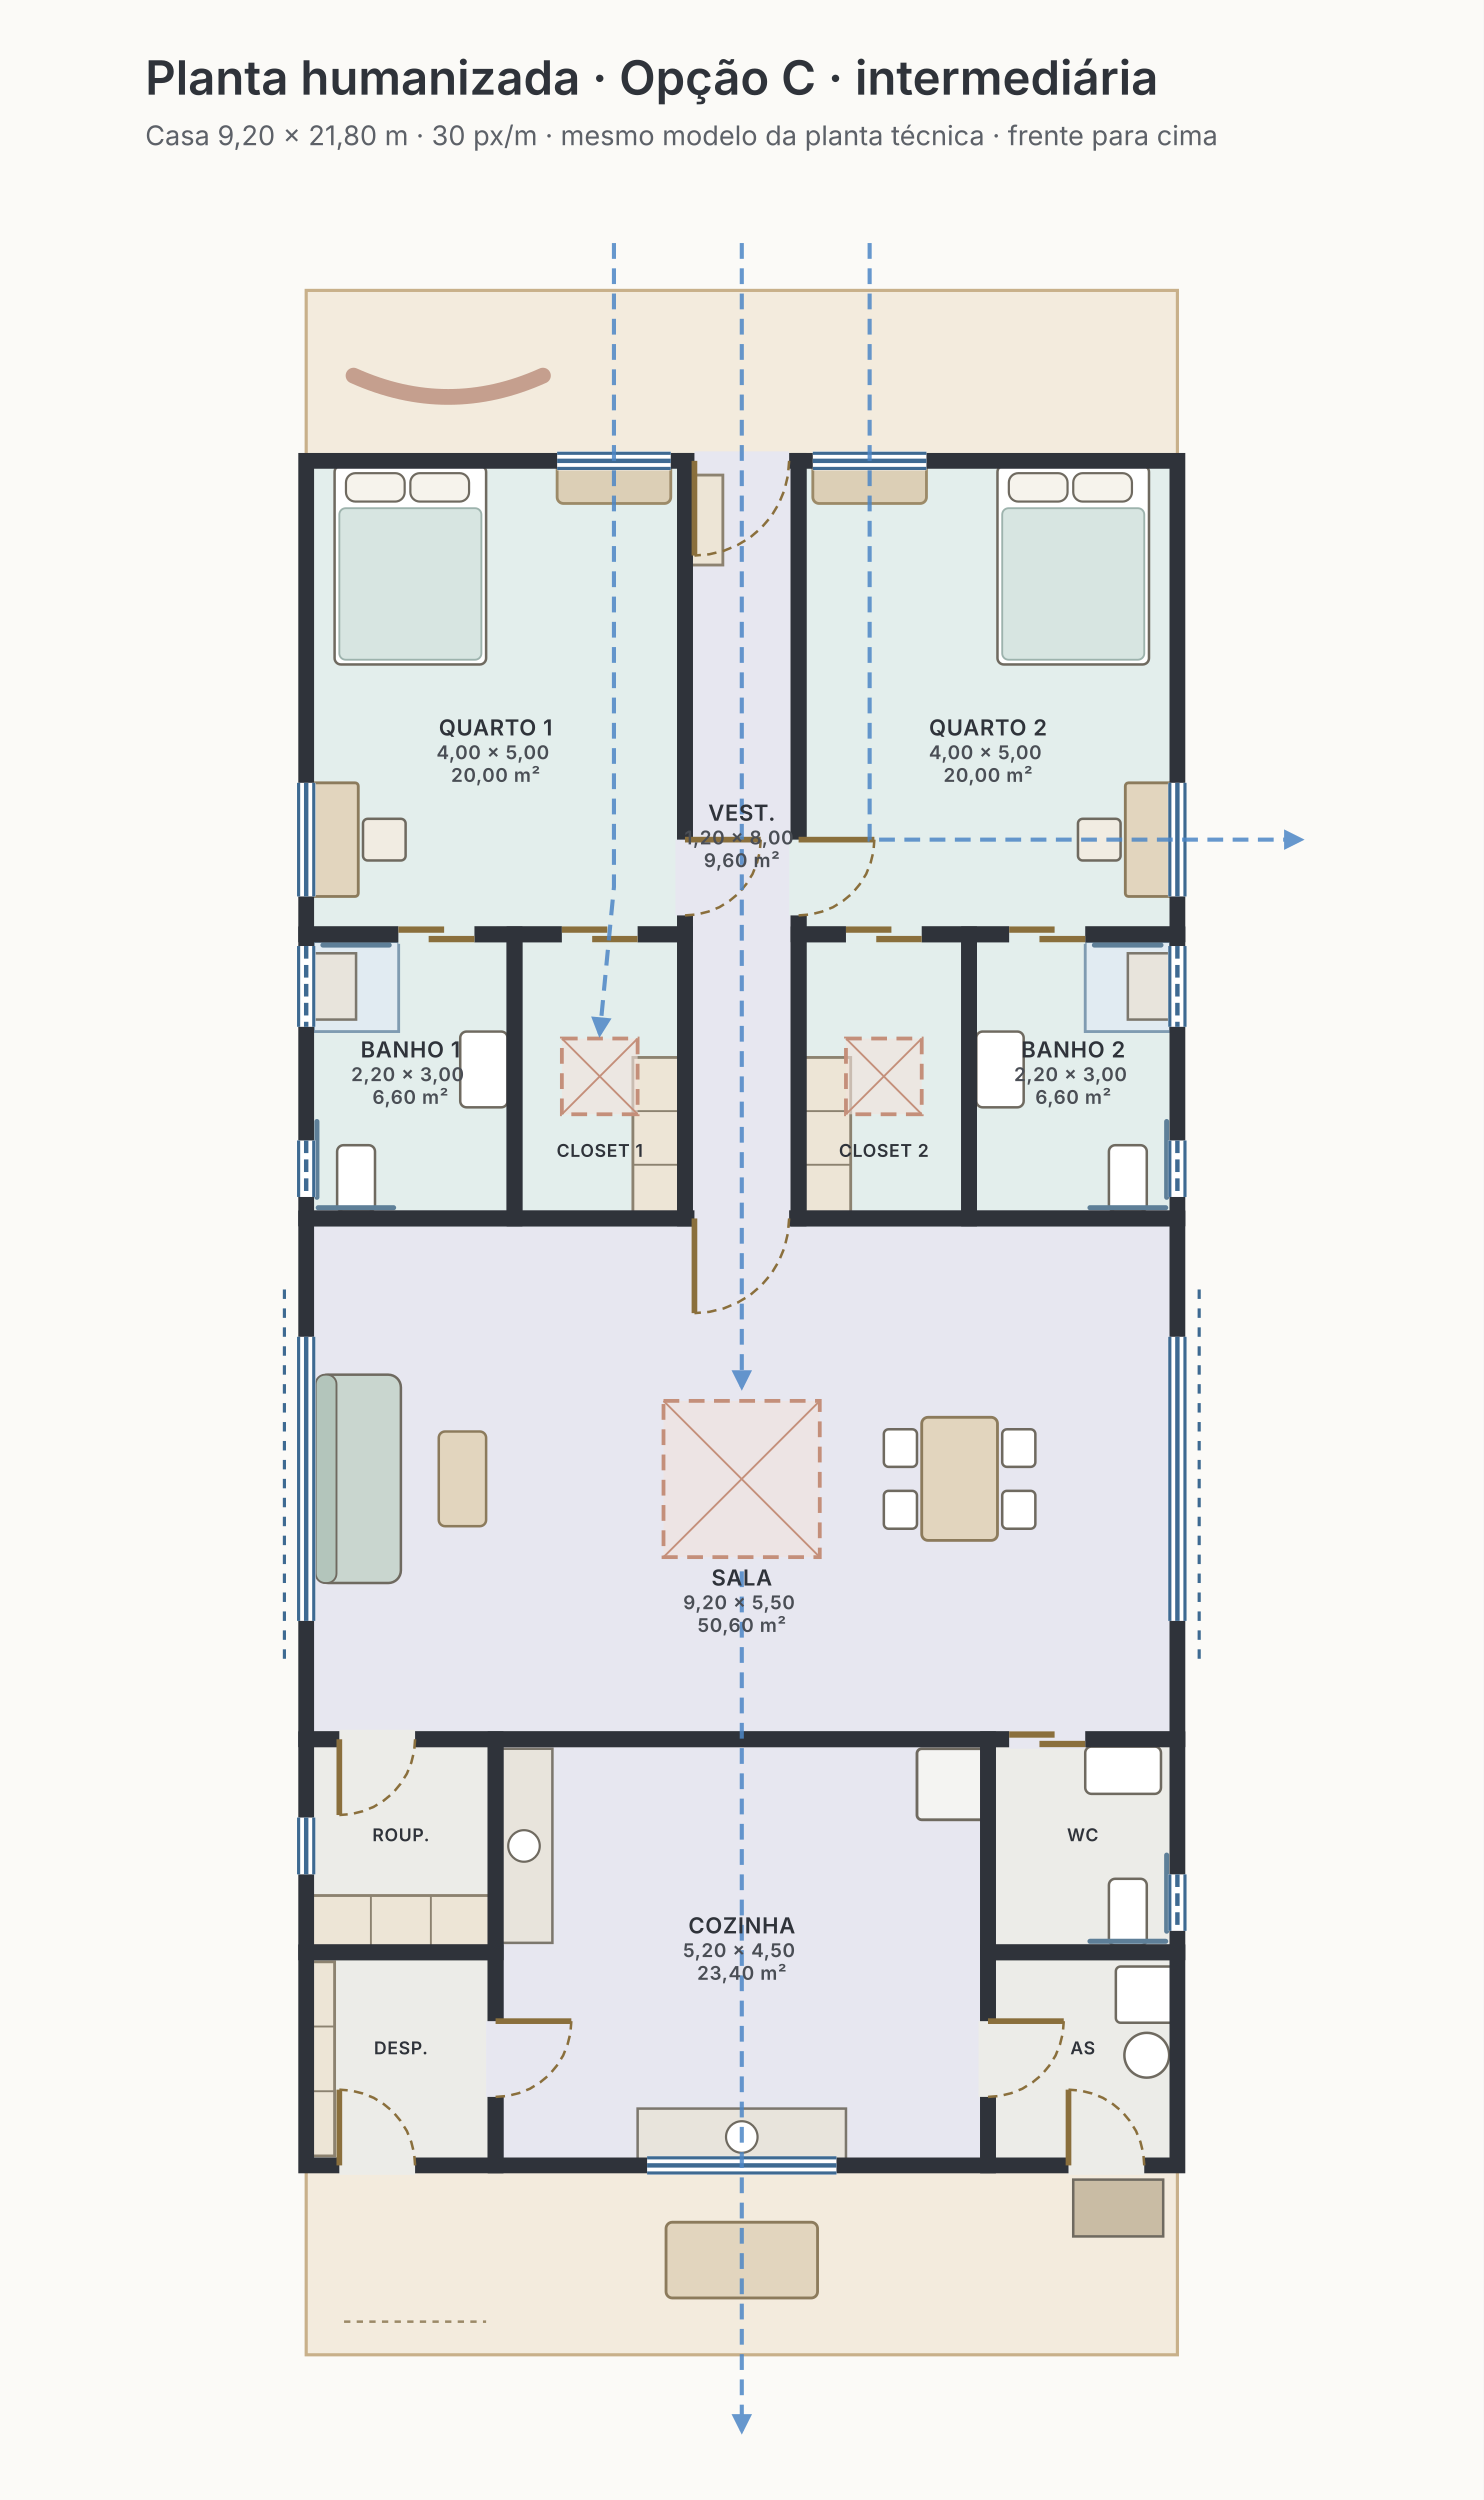
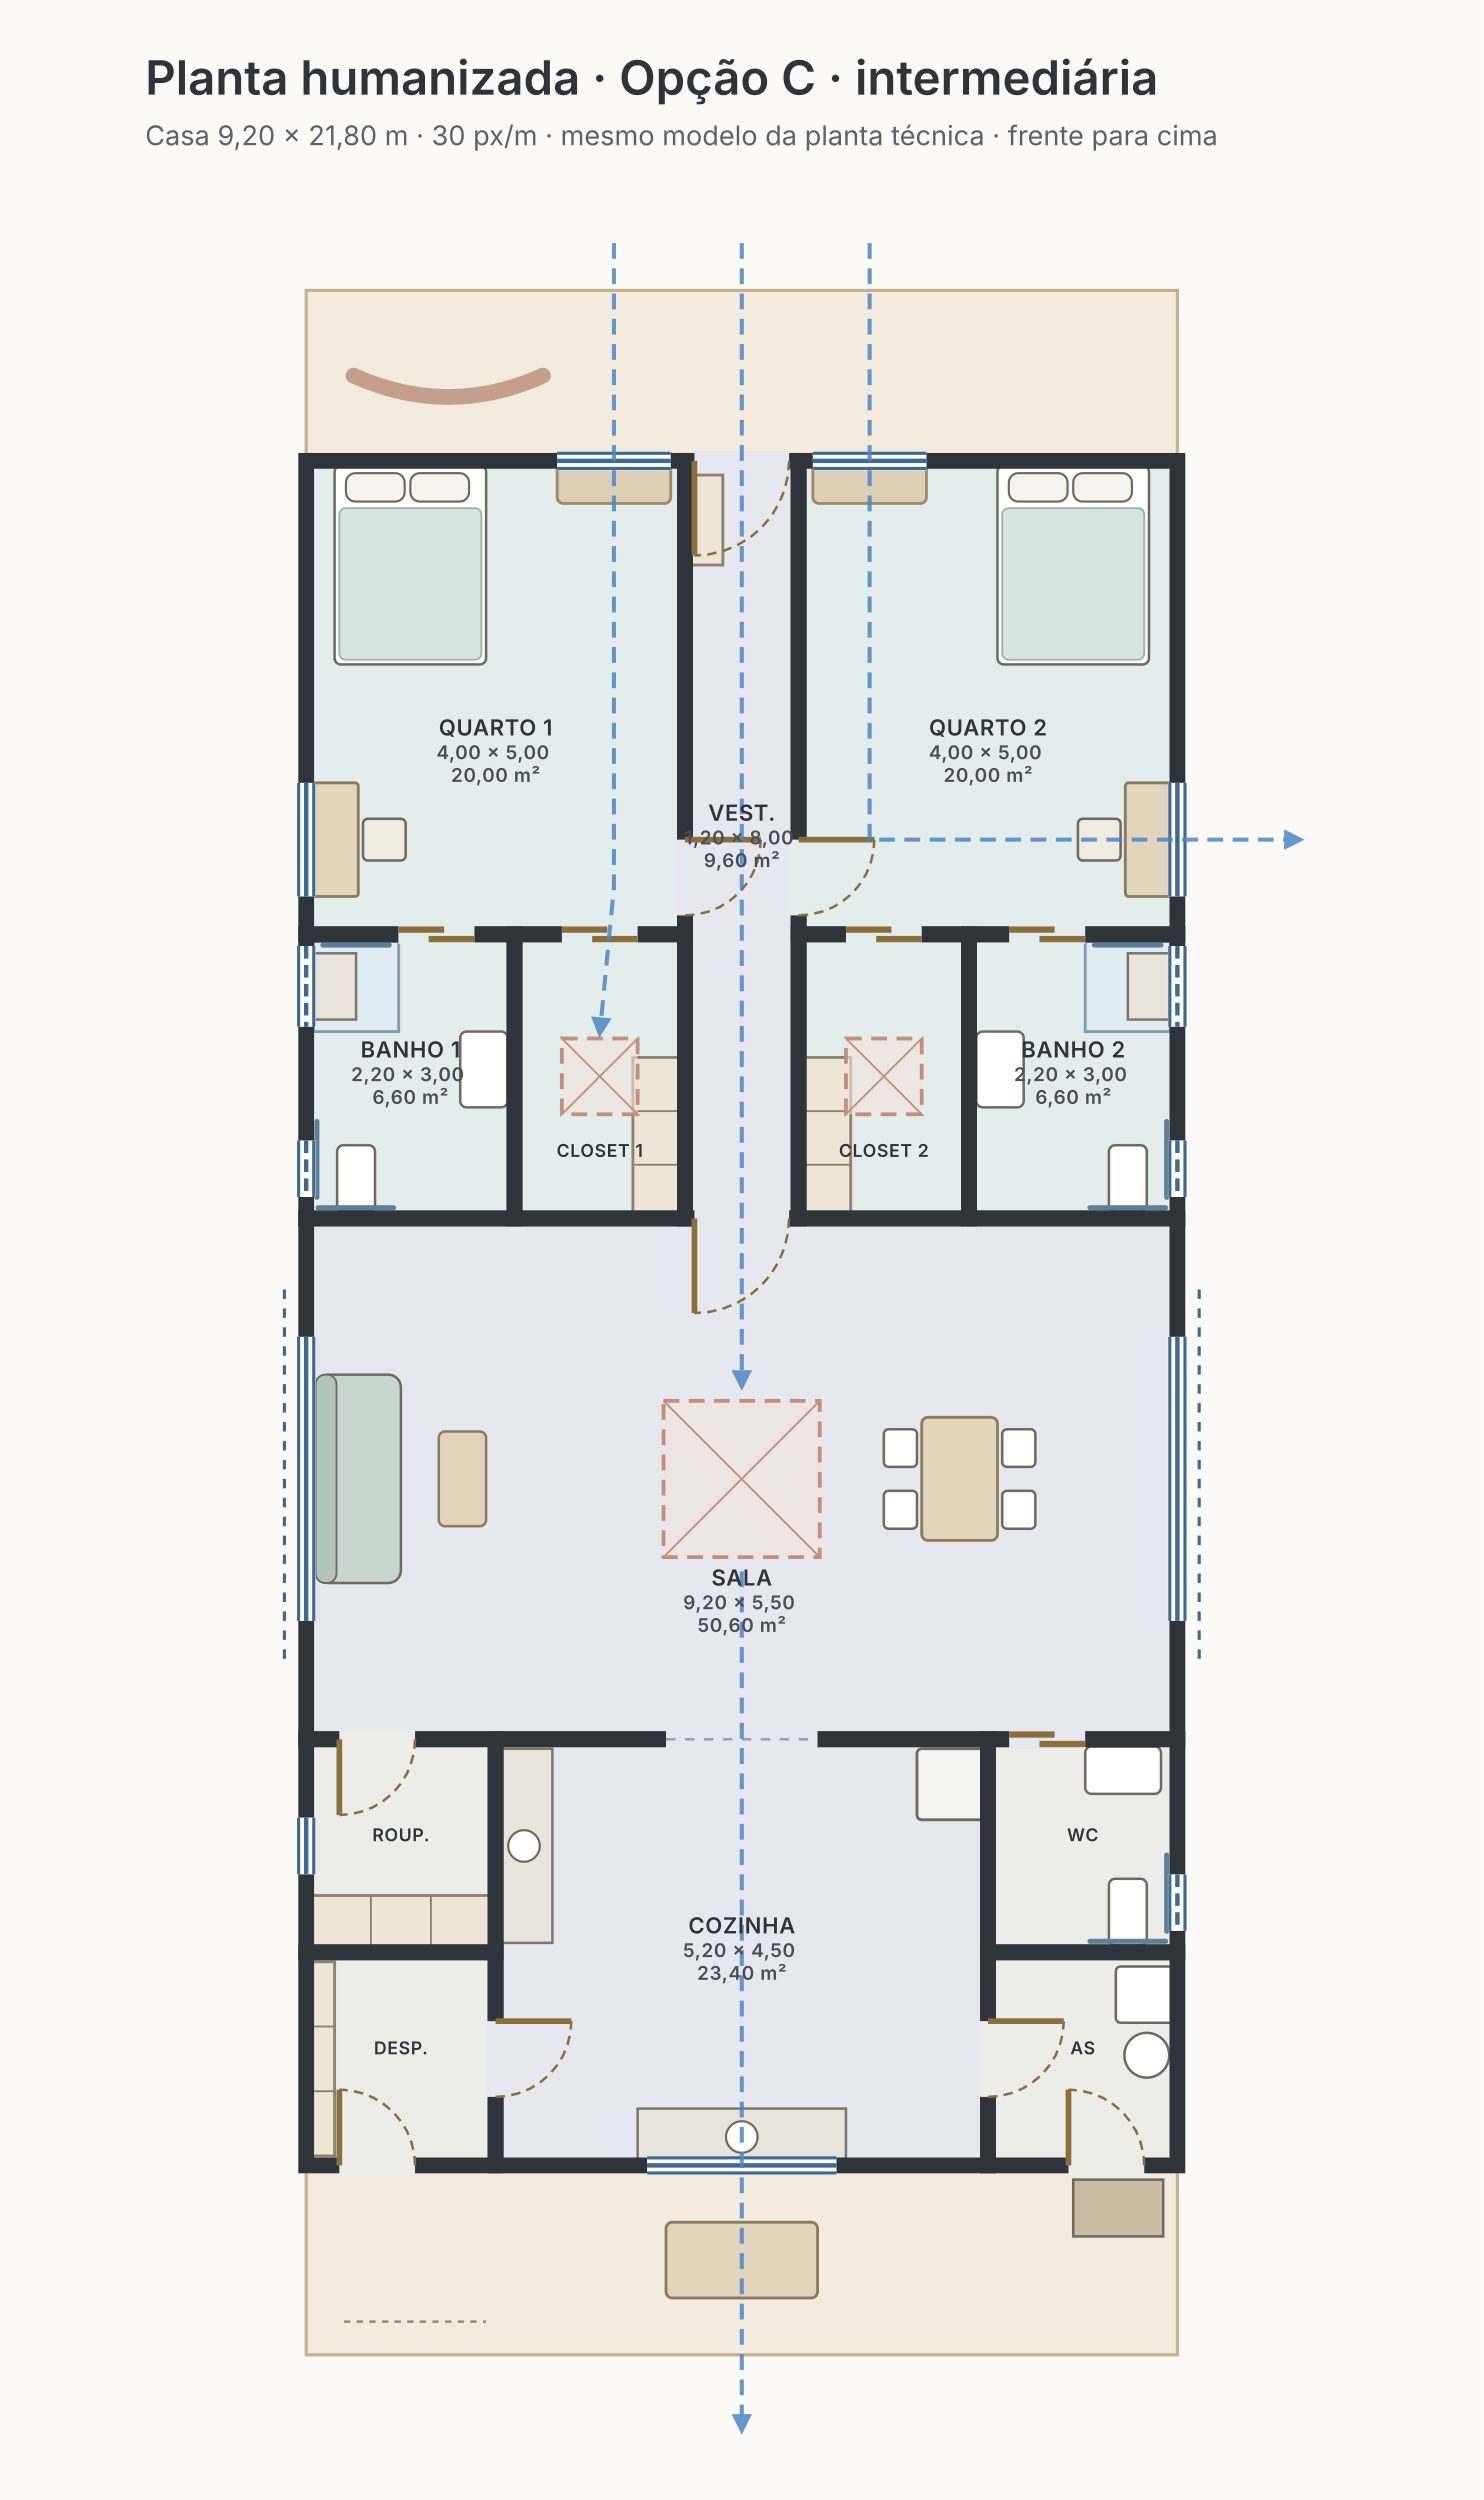
<svg xmlns="http://www.w3.org/2000/svg" viewBox="0 0 470 792" width="470" height="792" role="img" aria-label="Planta humanizada · Opção C · intermediária">
  <style>.hz-t{font-family:"IBM Plex Sans","Inter","Segoe UI",Helvetica,Arial,sans-serif;fill:#2F333A}.hz-tt{font-size:15px;font-weight:600}.hz-st{font-size:8.6px;fill:#5d6168}.hz-rn{font-weight:600;text-anchor:middle;letter-spacing:.2px}.hz-rd{text-anchor:middle;fill:#4a4e55}</style>
  <rect width="470" height="792" fill="#FBFAF7" />
  <text class="hz-t hz-tt" x="46" y="30">Planta humanizada · Opção C · intermediária</text>
  <text class="hz-t hz-st" x="46" y="46">Casa 9,20 × 21,80 m · 30 px/m · mesmo modelo da planta técnica · frente para cima</text>
  <g transform="translate(235.0,419.0) rotate(0) translate(-138.0,-327.0)">
    <defs>
      <marker id="hzSeta" viewBox="0 0 10 10" refX="8" refY="5" markerWidth="5" markerHeight="5" orient="auto-start-reverse">
        <path d="M0,0 L10,5 L0,10 Z" fill="#4C86C6" />
      </marker>
    </defs>
    <rect x="0" y="0" width="276.0" height="54.0" fill="#F3EBDD" stroke="#C8B08A" />
    <rect x="0" y="594" width="276.0" height="60.0" fill="#F3EBDD" stroke="#C8B08A" />
    <rect x="0" y="54" width="120.0" height="150.0" fill="#E3EEEC" stroke="#93B3AC" />
    <rect x="156" y="54" width="120.0" height="150.0" fill="#E3EEEC" stroke="#93B3AC" />
    <rect x="0" y="204" width="66.0" height="90.0" fill="#E3EEEC" stroke="#93B3AC" />
    <rect x="210" y="204" width="66.0" height="90.0" fill="#E3EEEC" stroke="#93B3AC" />
    <rect x="66" y="204" width="54.0" height="90.0" fill="#E3EEEC" stroke="#93B3AC" />
    <rect x="156" y="204" width="54.0" height="90.0" fill="#E3EEEC" stroke="#93B3AC" />
    <rect x="120" y="54" width="36.0" height="240.0" fill="#E7E7F0" stroke="#9C9CBD" />
    <rect x="0" y="294" width="276.0" height="165.0" fill="#E7E7F0" stroke="#9C9CBD" />
    <rect x="60" y="459" width="156.0" height="135.0" fill="#E7E7F0" stroke="#9C9CBD" />
    <rect x="0" y="459" width="60.0" height="67.5" fill="#ECECE8" stroke="#ABAB9F" />
    <rect x="0" y="526.5" width="60.0" height="67.5" fill="#ECECE8" stroke="#ABAB9F" />
    <rect x="216" y="459" width="60.0" height="67.5" fill="#ECECE8" stroke="#ABAB9F" />
    <rect x="216" y="526.5" width="60.0" height="67.5" fill="#ECECE8" stroke="#ABAB9F" />
    <rect x="9" y="55.5" width="48.0" height="63.0" rx="2" fill="#FFFFFF" stroke="#6F6A60" stroke-width="0.8" />
    <rect x="10.5" y="69" width="45.0" height="48.0" rx="2" fill="#D7E5E1" stroke="#9DB3AD" stroke-width="0.6" />
    <rect x="12.6" y="57.9" width="18.6" height="9.0" rx="3" fill="#F6F3EC" stroke="#6F6A60" stroke-width="0.7" />
    <rect x="33" y="57.9" width="18.6" height="9.0" rx="3" fill="#F6F3EC" stroke="#6F6A60" stroke-width="0.7" />
    <rect x="79.5" y="54" width="36.0" height="13.5" rx="2" fill="#DCCFB6" stroke="#9C8A68" stroke-width="0.9" />
    <rect x="0" y="156" width="16.5" height="36.0" rx="1" fill="#E2D5BE" stroke="#8C7B5C" stroke-width="0.9" />
    <rect x="18" y="167.4" width="13.5" height="13.2" rx="1.5" fill="#F1ECE2" stroke="#6F6A60" stroke-width="0.8" />
    <rect x="219" y="55.5" width="48.0" height="63.0" rx="2" fill="#FFFFFF" stroke="#6F6A60" stroke-width="0.8" />
    <rect x="220.5" y="69" width="45.0" height="48.0" rx="2" fill="#D7E5E1" stroke="#9DB3AD" stroke-width="0.6" />
    <rect x="222.6" y="57.9" width="18.6" height="9.0" rx="3" fill="#F6F3EC" stroke="#6F6A60" stroke-width="0.7" />
    <rect x="243" y="57.9" width="18.6" height="9.0" rx="3" fill="#F6F3EC" stroke="#6F6A60" stroke-width="0.7" />
    <rect x="160.5" y="54" width="36.0" height="13.5" rx="2" fill="#DCCFB6" stroke="#9C8A68" stroke-width="0.9" />
    <rect x="259.5" y="156" width="16.5" height="36.0" rx="1" fill="#E2D5BE" stroke="#8C7B5C" stroke-width="0.9" />
    <rect x="244.5" y="167.4" width="13.5" height="13.2" rx="1.5" fill="#F1ECE2" stroke="#6F6A60" stroke-width="0.8" />
    <rect x="2.3" y="206.3" width="27.0" height="28.5" fill="#E1EBF2" stroke="#7F9BB1" stroke-width="0.9" />
    <rect x="2.3" y="210" width="13.5" height="21.0" fill="#E8E4DC" stroke="#7C776D" stroke-width="0.8" />
    <line x1="5.3" y1="207.4" x2="26.3" y2="207.4" stroke="#5E7F98" stroke-width="1.6" stroke-linecap="round" />
    <rect x="9.8" y="270.8" width="12.0" height="21.0" rx="2" fill="#FFFFFF" stroke="#6F6A60" stroke-width="0.8" />
    <rect x="48.8" y="234.8" width="15.0" height="24.0" rx="2" fill="#FFFFFF" stroke="#6F6A60" stroke-width="0.8" />
    <line x1="3.4" y1="263.3" x2="3.4" y2="287.3" stroke="#5E7F98" stroke-width="1.6" stroke-linecap="round" />
    <line x1="3.8" y1="290.6" x2="27.7" y2="290.6" stroke="#5E7F98" stroke-width="1.6" stroke-linecap="round" />
    <rect x="246.8" y="206.3" width="27.0" height="28.5" fill="#E1EBF2" stroke="#7F9BB1" stroke-width="0.9" />
    <rect x="260.3" y="210" width="13.5" height="21.0" fill="#E8E4DC" stroke="#7C776D" stroke-width="0.8" />
    <line x1="270.8" y1="207.4" x2="249.7" y2="207.4" stroke="#5E7F98" stroke-width="1.6" stroke-linecap="round" />
    <rect x="254.3" y="270.8" width="12.0" height="21.0" rx="2" fill="#FFFFFF" stroke="#6F6A60" stroke-width="0.8" />
    <rect x="212.3" y="234.8" width="15.0" height="24.0" rx="2" fill="#FFFFFF" stroke="#6F6A60" stroke-width="0.8" />
    <line x1="272.6" y1="263.3" x2="272.6" y2="287.3" stroke="#5E7F98" stroke-width="1.6" stroke-linecap="round" />
    <line x1="272.3" y1="290.6" x2="248.3" y2="290.6" stroke="#5E7F98" stroke-width="1.6" stroke-linecap="round" />
    <rect x="103.5" y="243" width="16.5" height="51.0" fill="#EDE5D6" stroke="#8C8270" stroke-width="0.9" />
    <line x1="103.5" y1="260" x2="120" y2="260" stroke="#8C8270" stroke-width="0.6" />
    <line x1="103.5" y1="277" x2="120" y2="277" stroke="#8C8270" stroke-width="0.6" />
    <rect x="156" y="243" width="16.5" height="51.0" fill="#EDE5D6" stroke="#8C8270" stroke-width="0.9" />
    <line x1="156" y1="260" x2="172.5" y2="260" stroke="#8C8270" stroke-width="0.6" />
    <line x1="156" y1="277" x2="172.5" y2="277" stroke="#8C8270" stroke-width="0.6" />
    <rect x="3" y="343.5" width="27.0" height="66.0" rx="4" fill="#C9D6CF" stroke="#6F6A60" stroke-width="0.8" />
    <rect x="3" y="343.5" width="6.6" height="66.0" rx="3" fill="#B3C5BB" stroke="#6F6A60" stroke-width="0.6" />
    <rect x="42" y="361.5" width="15.0" height="30.0" rx="2" fill="#E2D5BE" stroke="#8C7B5C" stroke-width="0.8" />
    <rect x="195" y="357" width="24.0" height="39.0" rx="2" fill="#E2D5BE" stroke="#8C7B5C" stroke-width="0.9" />
    <rect x="183" y="360.8" width="10.5" height="11.9" rx="1.5" fill="#FFFFFF" stroke="#6F6A60" stroke-width="0.8" />
    <rect x="220.5" y="360.8" width="10.5" height="11.9" rx="1.5" fill="#FFFFFF" stroke="#6F6A60" stroke-width="0.8" />
    <rect x="183" y="380.3" width="10.5" height="12.0" rx="1.5" fill="#FFFFFF" stroke="#6F6A60" stroke-width="0.8" />
    <rect x="220.5" y="380.3" width="10.5" height="12.0" rx="1.5" fill="#FFFFFF" stroke="#6F6A60" stroke-width="0.8" />
    <rect x="60" y="462" width="18.0" height="61.5" fill="#E8E4DC" stroke="#7C776D" stroke-width="0.8" />
    <circle cx="69" cy="492.8" r="5.0" fill="#FFFFFF" stroke="#6F6A60" stroke-width="0.7" />
    <rect x="105" y="576" width="66.0" height="18.0" fill="#E8E4DC" stroke="#7C776D" stroke-width="0.8" />
    <circle cx="138" cy="585" r="5.0" fill="#FFFFFF" stroke="#6F6A60" stroke-width="0.7" />
    <rect x="193.5" y="462" width="22.5" height="22.5" rx="1.5" fill="#F4F4F2" stroke="#6F6A60" stroke-width="0.9" />
    <rect x="1.5" y="508.5" width="57.0" height="18.0" fill="#EDE5D6" stroke="#8C8270" stroke-width="0.9" />
    <line x1="20.5" y1="508.5" x2="20.5" y2="526.5" stroke="#8C8270" stroke-width="0.6" />
    <line x1="39.5" y1="508.5" x2="39.5" y2="526.5" stroke="#8C8270" stroke-width="0.6" />
    <rect x="0" y="529.5" width="9.0" height="61.5" fill="#EDE5D6" stroke="#8C8270" stroke-width="0.9" />
    <line x1="0" y1="550" x2="9" y2="550" stroke="#8C8270" stroke-width="0.6" />
    <line x1="0" y1="570.5" x2="9" y2="570.5" stroke="#8C8270" stroke-width="0.6" />
    <rect x="254.3" y="503.2" width="12.0" height="21.1" rx="2" fill="#FFFFFF" stroke="#6F6A60" stroke-width="0.8" />
    <rect x="246.8" y="461.3" width="24.0" height="15.0" rx="2" fill="#FFFFFF" stroke="#6F6A60" stroke-width="0.8" />
    <line x1="272.6" y1="495.7" x2="272.6" y2="519.8" stroke="#5E7F98" stroke-width="1.6" stroke-linecap="round" />
    <line x1="272.3" y1="523" x2="248.3" y2="523" stroke="#5E7F98" stroke-width="1.6" stroke-linecap="round" />
    <rect x="256.5" y="531" width="19.5" height="17.8" rx="1.5" fill="#FFFFFF" stroke="#6F6A60" stroke-width="0.8" />
    <circle cx="266.3" cy="559.1" r="7.1" fill="#FFFFFF" stroke="#6F6A60" stroke-width="0.8" />
    <path d="M15,27 Q45,40.5 75,27" fill="none" stroke="#B98C7A" stroke-width="5" stroke-linecap="round" opacity=".8" />
    <rect x="114" y="612" width="48.0" height="24.0" rx="2" fill="#E2D5BE" stroke="#8C7B5C" stroke-width="0.9" />
    <rect x="243" y="598.5" width="28.5" height="18.0" fill="#C9BCA4" stroke="#6F6A60" stroke-width="0.8" />
    <line x1="12" y1="643.5" x2="57" y2="643.5" stroke="#9C8A68" stroke-width="0.8" stroke-dasharray="2 2" />
    <rect x="121.5" y="58.5" width="10.5" height="28.5" fill="#EDE5D6" stroke="#8C8270" stroke-width="0.9" />
    <rect x="113.2" y="351.8" width="49.5" height="49.5" fill="#F2E3DC" fill-opacity=".6" stroke="#C48F7A" stroke-width="1.2" stroke-dasharray="5 3" />
    <line x1="113.2" y1="351.8" x2="162.7" y2="401.3" stroke="#C48F7A" stroke-width="0.6" />
    <line x1="162.7" y1="351.8" x2="113.2" y2="401.3" stroke="#C48F7A" stroke-width="0.6" />
    <rect x="81" y="237" width="24.0" height="24.0" fill="#F2E3DC" fill-opacity=".6" stroke="#C48F7A" stroke-width="1.2" stroke-dasharray="5 3" />
    <line x1="81" y1="237" x2="105" y2="261" stroke="#C48F7A" stroke-width="0.6" />
    <line x1="105" y1="237" x2="81" y2="261" stroke="#C48F7A" stroke-width="0.6" />
    <rect x="171" y="237" width="24.0" height="24.0" fill="#F2E3DC" fill-opacity=".6" stroke="#C48F7A" stroke-width="1.2" stroke-dasharray="5 3" />
    <line x1="171" y1="237" x2="195" y2="261" stroke="#C48F7A" stroke-width="0.6" />
    <line x1="195" y1="237" x2="171" y2="261" stroke="#C48F7A" stroke-width="0.6" />
    <rect x="0" y="54" width="120.0" height="150.0" fill="none" stroke="#2F333A" stroke-width="5" />
    <rect x="156" y="54" width="120.0" height="150.0" fill="none" stroke="#2F333A" stroke-width="5" />
    <rect x="0" y="204" width="66.0" height="90.0" fill="none" stroke="#2F333A" stroke-width="5" />
    <rect x="210" y="204" width="66.0" height="90.0" fill="none" stroke="#2F333A" stroke-width="5" />
    <rect x="66" y="204" width="54.0" height="90.0" fill="none" stroke="#2F333A" stroke-width="5" />
    <rect x="156" y="204" width="54.0" height="90.0" fill="none" stroke="#2F333A" stroke-width="5" />
    <rect x="120" y="54" width="36.0" height="240.0" fill="none" stroke="#2F333A" stroke-width="5" />
    <rect x="0" y="294" width="276.0" height="165.0" fill="none" stroke="#2F333A" stroke-width="5" />
    <rect x="60" y="459" width="156.0" height="135.0" fill="none" stroke="#2F333A" stroke-width="5" />
    <rect x="0" y="459" width="60.0" height="67.5" fill="none" stroke="#2F333A" stroke-width="5" />
    <rect x="0" y="526.5" width="60.0" height="67.5" fill="none" stroke="#2F333A" stroke-width="5" />
    <rect x="216" y="459" width="60.0" height="67.5" fill="none" stroke="#2F333A" stroke-width="5" />
    <rect x="216" y="526.5" width="60.0" height="67.5" fill="none" stroke="#2F333A" stroke-width="5" />
    <rect x="-3" y="269.3" width="6.0" height="17.9" fill="#FFFFFF" />
    <line x1="-2.4" y1="269.3" x2="-2.4" y2="287.2" stroke="#3E6A92" stroke-width="1" />
    <line x1="2.4" y1="269.3" x2="2.4" y2="287.2" stroke="#3E6A92" stroke-width="1" />
    <line x1="0" y1="269.3" x2="0" y2="287.2" stroke="#3E6A92" stroke-width="1.4" stroke-dasharray="4 2" />
    <rect x="-3" y="207.7" width="6.0" height="25.6" fill="#FFFFFF" />
    <line x1="-2.4" y1="207.7" x2="-2.4" y2="233.3" stroke="#3E6A92" stroke-width="1" />
    <line x1="2.4" y1="207.7" x2="2.4" y2="233.3" stroke="#3E6A92" stroke-width="1" />
    <line x1="0" y1="207.7" x2="0" y2="233.3" stroke="#3E6A92" stroke-width="1.4" stroke-dasharray="4 2" />
    <rect x="273" y="269.3" width="6.0" height="17.9" fill="#FFFFFF" />
    <line x1="273.6" y1="269.3" x2="273.6" y2="287.2" stroke="#3E6A92" stroke-width="1" />
    <line x1="278.4" y1="269.3" x2="278.4" y2="287.2" stroke="#3E6A92" stroke-width="1" />
    <line x1="276" y1="269.3" x2="276" y2="287.2" stroke="#3E6A92" stroke-width="1.4" stroke-dasharray="4 2" />
    <rect x="273" y="207.7" width="6.0" height="25.6" fill="#FFFFFF" />
    <line x1="273.6" y1="207.7" x2="273.6" y2="233.3" stroke="#3E6A92" stroke-width="1" />
    <line x1="278.4" y1="207.7" x2="278.4" y2="233.3" stroke="#3E6A92" stroke-width="1" />
    <line x1="276" y1="207.7" x2="276" y2="233.3" stroke="#3E6A92" stroke-width="1.4" stroke-dasharray="4 2" />
    <rect x="273" y="501.8" width="6.0" height="17.9" fill="#FFFFFF" />
    <line x1="273.6" y1="501.8" x2="273.6" y2="519.7" stroke="#3E6A92" stroke-width="1" />
    <line x1="278.4" y1="501.8" x2="278.4" y2="519.7" stroke="#3E6A92" stroke-width="1" />
    <line x1="276" y1="501.8" x2="276" y2="519.7" stroke="#3E6A92" stroke-width="1.4" stroke-dasharray="4 2" />
    <rect x="79.5" y="51" width="36.0" height="6.0" fill="#FFFFFF" />
    <line x1="79.5" y1="51.6" x2="115.5" y2="51.6" stroke="#3E6A92" stroke-width="1" />
    <line x1="79.5" y1="56.4" x2="115.5" y2="56.4" stroke="#3E6A92" stroke-width="1" />
    <line x1="79.5" y1="54" x2="115.5" y2="54" stroke="#3E6A92" stroke-width="1.4" />
    <rect x="160.5" y="51" width="36.0" height="6.0" fill="#FFFFFF" />
    <line x1="160.5" y1="51.6" x2="196.5" y2="51.6" stroke="#3E6A92" stroke-width="1" />
    <line x1="160.5" y1="56.4" x2="196.5" y2="56.4" stroke="#3E6A92" stroke-width="1" />
    <line x1="160.5" y1="54" x2="196.5" y2="54" stroke="#3E6A92" stroke-width="1.4" />
    <rect x="-3" y="156" width="6.0" height="36.0" fill="#FFFFFF" />
    <line x1="-2.4" y1="156" x2="-2.4" y2="192" stroke="#3E6A92" stroke-width="1" />
    <line x1="2.4" y1="156" x2="2.4" y2="192" stroke="#3E6A92" stroke-width="1" />
    <line x1="0" y1="156" x2="0" y2="192" stroke="#3E6A92" stroke-width="1.4" />
    <rect x="273" y="156" width="6.0" height="36.0" fill="#FFFFFF" />
    <line x1="273.6" y1="156" x2="273.6" y2="192" stroke="#3E6A92" stroke-width="1" />
    <line x1="278.4" y1="156" x2="278.4" y2="192" stroke="#3E6A92" stroke-width="1" />
    <line x1="276" y1="156" x2="276" y2="192" stroke="#3E6A92" stroke-width="1.4" />
    <rect x="-3" y="331.5" width="6.0" height="90.0" fill="#FFFFFF" />
    <line x1="-2.4" y1="331.5" x2="-2.4" y2="421.5" stroke="#3E6A92" stroke-width="1" />
    <line x1="2.4" y1="331.5" x2="2.4" y2="421.5" stroke="#3E6A92" stroke-width="1" />
    <line x1="0" y1="331.5" x2="0" y2="421.5" stroke="#3E6A92" stroke-width="1.4" />
    <rect x="273" y="331.5" width="6.0" height="90.0" fill="#FFFFFF" />
    <line x1="273.6" y1="331.5" x2="273.6" y2="421.5" stroke="#3E6A92" stroke-width="1" />
    <line x1="278.4" y1="331.5" x2="278.4" y2="421.5" stroke="#3E6A92" stroke-width="1" />
    <line x1="276" y1="331.5" x2="276" y2="421.5" stroke="#3E6A92" stroke-width="1.4" />
    <rect x="108" y="591" width="60.0" height="6.0" fill="#FFFFFF" />
    <line x1="108" y1="591.6" x2="168" y2="591.6" stroke="#3E6A92" stroke-width="1" />
    <line x1="108" y1="596.4" x2="168" y2="596.4" stroke="#3E6A92" stroke-width="1" />
    <line x1="108" y1="594" x2="168" y2="594" stroke="#3E6A92" stroke-width="1.4" />
    <rect x="-3" y="483.8" width="6.0" height="18.0" fill="#FFFFFF" />
    <line x1="-2.4" y1="483.8" x2="-2.4" y2="501.8" stroke="#3E6A92" stroke-width="1" />
    <line x1="2.4" y1="483.8" x2="2.4" y2="501.8" stroke="#3E6A92" stroke-width="1" />
    <line x1="0" y1="483.8" x2="0" y2="501.8" stroke="#3E6A92" stroke-width="1.4" />
    <line x1="-6.9" y1="316.5" x2="-6.9" y2="436.5" stroke="#3E6A92" stroke-width="1" stroke-dasharray="3 3" />
    <line x1="282.9" y1="316.5" x2="282.9" y2="436.5" stroke="#3E6A92" stroke-width="1" stroke-dasharray="3 3" />
    <rect x="29.2" y="201" width="24.1" height="6.0" fill="#E3EEEC" />
    <line x1="29.2" y1="202.5" x2="43.7" y2="202.5" stroke="#8a6f3c" stroke-width="2" />
    <line x1="38.8" y1="205.5" x2="53.3" y2="205.5" stroke="#8a6f3c" stroke-width="2" />
    <rect x="222.7" y="201" width="24.1" height="6.0" fill="#E3EEEC" />
    <line x1="222.7" y1="202.5" x2="237.1" y2="202.5" stroke="#8a6f3c" stroke-width="2" />
    <line x1="232.3" y1="205.5" x2="246.8" y2="205.5" stroke="#8a6f3c" stroke-width="2" />
    <rect x="222.7" y="456" width="24.1" height="6.0" fill="#E7E7F0" />
    <line x1="222.7" y1="457.5" x2="237.1" y2="457.5" stroke="#8a6f3c" stroke-width="2" />
    <line x1="232.3" y1="460.5" x2="246.8" y2="460.5" stroke="#8a6f3c" stroke-width="2" />
    <rect x="123" y="51" width="30.0" height="6.0" fill="#E7E7F0" />
    <line x1="123" y1="54" x2="123" y2="84" stroke="#8a6f3c" stroke-width="1.8" />
    <polyline points="153,54 152.6,58.7 151.5,63.3 149.7,67.6 147.3,71.6 144.2,75.2 140.6,78.3 136.6,80.7 132.3,82.5 127.7,83.6 123,84" fill="none" stroke="#8a6f3c" stroke-width="0.8" stroke-dasharray="3 2" />
    <rect x="117" y="174" width="6.0" height="24.0" fill="#E7E7F0" />
    <line x1="120" y1="174" x2="144" y2="174" stroke="#8a6f3c" stroke-width="1.8" />
    <polyline points="120,198 123.8,197.7 127.4,196.8 130.9,195.4 134.1,193.4 137,191 139.4,188.1 141.4,184.9 142.8,181.4 143.7,177.8 144,174" fill="none" stroke="#8a6f3c" stroke-width="0.8" stroke-dasharray="3 2" />
    <rect x="153" y="174" width="6.0" height="24.0" fill="#E3EEEC" />
    <line x1="156" y1="174" x2="180" y2="174" stroke="#8a6f3c" stroke-width="1.8" />
    <polyline points="156,198 159.8,197.7 163.4,196.8 166.9,195.4 170.1,193.4 173,191 175.4,188.1 177.4,184.9 178.8,181.4 179.7,177.8 180,174" fill="none" stroke="#8a6f3c" stroke-width="0.8" stroke-dasharray="3 2" />
    <rect x="81" y="201" width="24.0" height="6.0" fill="#E3EEEC" />
    <line x1="81" y1="202.5" x2="95.4" y2="202.5" stroke="#8a6f3c" stroke-width="2" />
    <line x1="90.6" y1="205.5" x2="105" y2="205.5" stroke="#8a6f3c" stroke-width="2" />
    <rect x="171" y="201" width="24.0" height="6.0" fill="#E3EEEC" />
    <line x1="171" y1="202.5" x2="185.4" y2="202.5" stroke="#8a6f3c" stroke-width="2" />
    <line x1="180.6" y1="205.5" x2="195" y2="205.5" stroke="#8a6f3c" stroke-width="2" />
    <rect x="123" y="291" width="30.0" height="6.0" fill="#E7E7F0" />
    <line x1="123" y1="294" x2="123" y2="324" stroke="#8a6f3c" stroke-width="1.8" />
    <polyline points="153,294 152.6,298.7 151.5,303.3 149.7,307.6 147.3,311.6 144.2,315.2 140.6,318.3 136.6,320.7 132.3,322.5 127.7,323.6 123,324" fill="none" stroke="#8a6f3c" stroke-width="0.8" stroke-dasharray="3 2" />
    <rect x="10.5" y="456" width="24.0" height="6.0" fill="#ECECE8" />
    <line x1="10.5" y1="459" x2="10.5" y2="483" stroke="#8a6f3c" stroke-width="1.8" />
    <polyline points="34.5,459 34.2,462.8 33.3,466.4 31.9,469.9 29.9,473.1 27.5,476 24.6,478.4 21.4,480.4 17.9,481.8 14.3,482.7 10.5,483" fill="none" stroke="#8a6f3c" stroke-width="0.8" stroke-dasharray="3 2" />
    <rect x="57" y="548.3" width="6.0" height="24.0" fill="#E7E7F0" />
    <line x1="60" y1="548.3" x2="84" y2="548.3" stroke="#8a6f3c" stroke-width="1.8" />
    <polyline points="60,572.3 63.8,572 67.4,571.1 70.9,569.7 74.1,567.7 77,565.3 79.4,562.4 81.4,559.2 82.8,555.7 83.7,552.1 84,548.3" fill="none" stroke="#8a6f3c" stroke-width="0.8" stroke-dasharray="3 2" />
    <rect x="213" y="548.3" width="6.0" height="24.0" fill="#ECECE8" />
    <line x1="216" y1="548.3" x2="240" y2="548.3" stroke="#8a6f3c" stroke-width="1.8" />
    <polyline points="216,572.3 219.8,572 223.4,571.1 226.9,569.7 230.1,567.7 233,565.3 235.4,562.4 237.4,559.2 238.8,555.7 239.7,552.1 240,548.3" fill="none" stroke="#8a6f3c" stroke-width="0.8" stroke-dasharray="3 2" />
    <rect x="10.5" y="591" width="24.0" height="6.0" fill="#ECECE8" />
    <line x1="10.5" y1="594" x2="10.5" y2="570" stroke="#8a6f3c" stroke-width="1.8" />
    <polyline points="34.5,594 34.2,590.2 33.3,586.6 31.9,583.1 29.9,579.9 27.5,577 24.6,574.6 21.4,572.6 17.9,571.2 14.3,570.3 10.5,570" fill="none" stroke="#8a6f3c" stroke-width="0.8" stroke-dasharray="3 2" />
    <rect x="241.5" y="591" width="24.0" height="6.0" fill="#ECECE8" />
    <line x1="241.5" y1="594" x2="241.5" y2="570" stroke="#8a6f3c" stroke-width="1.8" />
    <polyline points="265.5,594 265.2,590.2 264.3,586.6 262.9,583.1 260.9,579.9 258.5,577 255.6,574.6 252.4,572.6 248.9,571.2 245.3,570.3 241.5,570" fill="none" stroke="#8a6f3c" stroke-width="0.8" stroke-dasharray="3 2" />
+     <rect x="114" y="456" width="48.0" height="6.0" fill="#E7E7F0" />
+     <line x1="114" y1="459" x2="162" y2="459" stroke="#9C9CBD" stroke-width="0.8" stroke-dasharray="3 3" />
    <polyline points="138,-15 138,347.3" fill="none" stroke="#4C86C6" stroke-width="1.3" stroke-dasharray="5 3" opacity=".85" marker-end="url(#hzSeta)" />
    <polyline points="138,405.8 138,678" fill="none" stroke="#4C86C6" stroke-width="1.3" stroke-dasharray="5 3" opacity=".85" marker-end="url(#hzSeta)" />
    <polyline points="97.5,-15 97.5,189 93,235.5" fill="none" stroke="#4C86C6" stroke-width="1.3" stroke-dasharray="5 3" opacity=".85" marker-end="url(#hzSeta)" />
    <polyline points="178.5,-15 178.5,174 315,174" fill="none" stroke="#4C86C6" stroke-width="1.3" stroke-dasharray="5 3" opacity=".85" marker-end="url(#hzSeta)" />
    <text class="hz-t hz-rn" x="60" y="141" font-size="7">QUARTO 1<tspan class="hz-rd" x="60" dy="1.25em" font-size="6">4,00 × 5,00</tspan>
      <tspan class="hz-rd" x="60" dy="1.2em" font-size="6">20,00 m²</tspan>
    </text>
    <text class="hz-t hz-rn" x="216" y="141" font-size="7">QUARTO 2<tspan class="hz-rd" x="216" dy="1.25em" font-size="6">4,00 × 5,00</tspan>
      <tspan class="hz-rd" x="216" dy="1.2em" font-size="6">20,00 m²</tspan>
    </text>
    <text class="hz-t hz-rn" x="33" y="243" font-size="7">BANHO 1<tspan class="hz-rd" x="33" dy="1.25em" font-size="6">2,20 × 3,00</tspan>
      <tspan class="hz-rd" x="33" dy="1.2em" font-size="6">6,60 m²</tspan>
    </text>
    <text class="hz-t hz-rn" x="243" y="243" font-size="7">BANHO 2<tspan class="hz-rd" x="243" dy="1.25em" font-size="6">2,20 × 3,00</tspan>
      <tspan class="hz-rd" x="243" dy="1.2em" font-size="6">6,60 m²</tspan>
    </text>
    <text class="hz-t hz-rn" x="93" y="274.5" font-size="5.6">CLOSET 1</text>
    <text class="hz-t hz-rn" x="183" y="274.5" font-size="5.6">CLOSET 2</text>
    <text class="hz-t hz-rn" x="138" y="168" font-size="7">VEST.<tspan class="hz-rd" x="138" dy="1.25em" font-size="6">1,20 × 8,00</tspan>
      <tspan class="hz-rd" x="138" dy="1.2em" font-size="6">9,60 m²</tspan>
    </text>
    <text class="hz-t hz-rn" x="138" y="410.3" font-size="7">SALA<tspan class="hz-rd" x="138" dy="1.25em" font-size="6">9,20 × 5,50</tspan>
      <tspan class="hz-rd" x="138" dy="1.2em" font-size="6">50,60 m²</tspan>
    </text>
    <text class="hz-t hz-rn" x="138" y="520.5" font-size="7">COZINHA<tspan class="hz-rd" x="138" dy="1.25em" font-size="6">5,20 × 4,50</tspan>
      <tspan class="hz-rd" x="138" dy="1.2em" font-size="6">23,40 m²</tspan>
    </text>
    <text class="hz-t hz-rn" x="30" y="491.3" font-size="5.6">ROUP.</text>
    <text class="hz-t hz-rn" x="30" y="558.8" font-size="5.6">DESP.</text>
    <text class="hz-t hz-rn" x="246" y="491.3" font-size="5.6">WC</text>
    <text class="hz-t hz-rn" x="246" y="558.8" font-size="5.6">AS</text>
  </g>
</svg>
